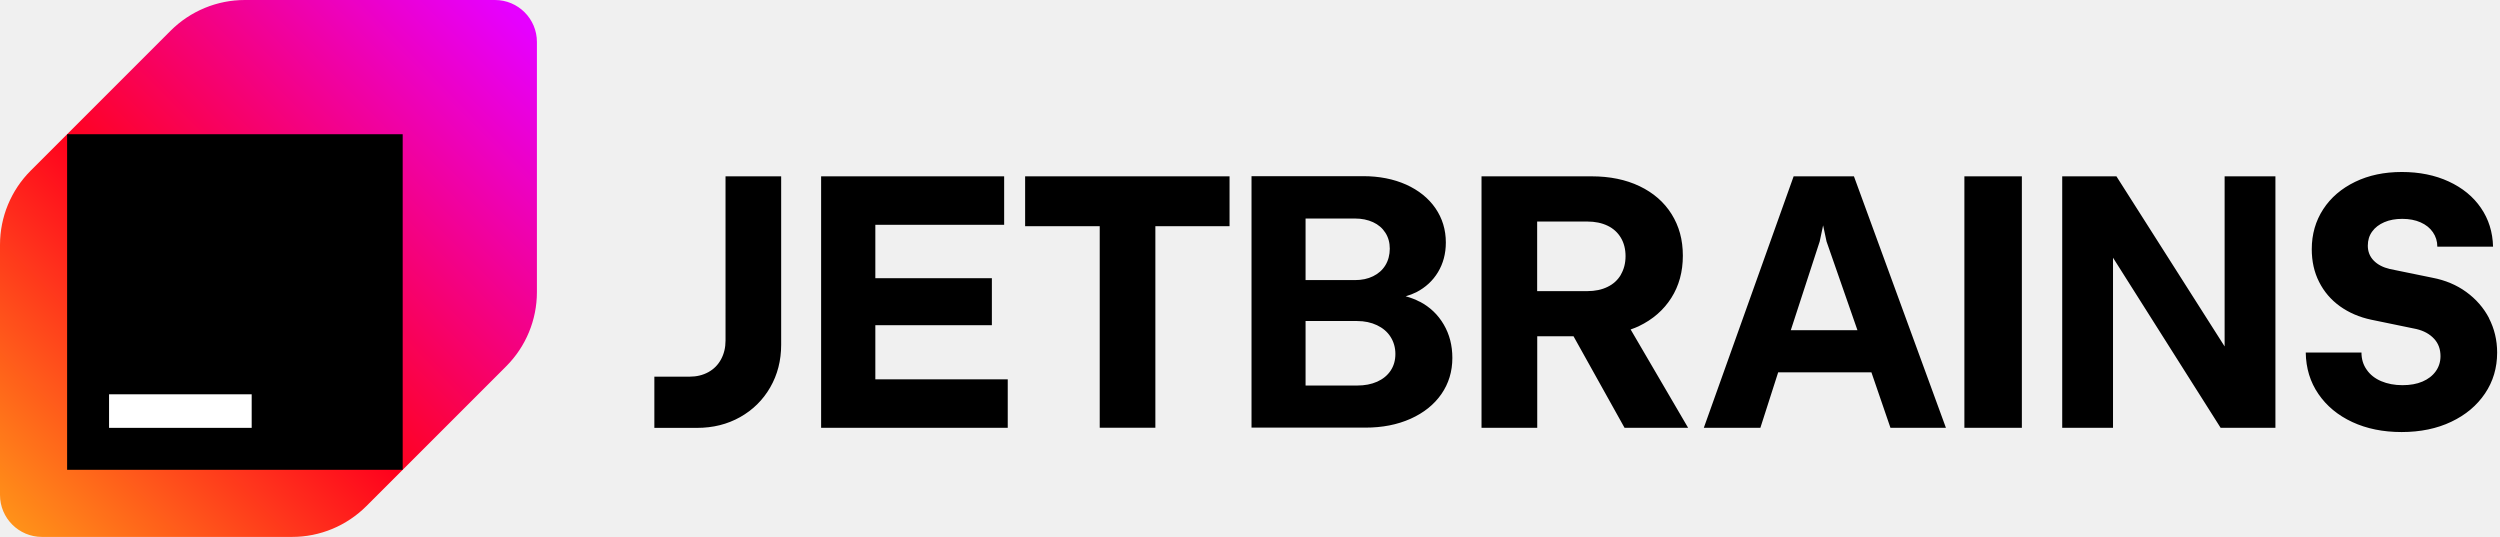
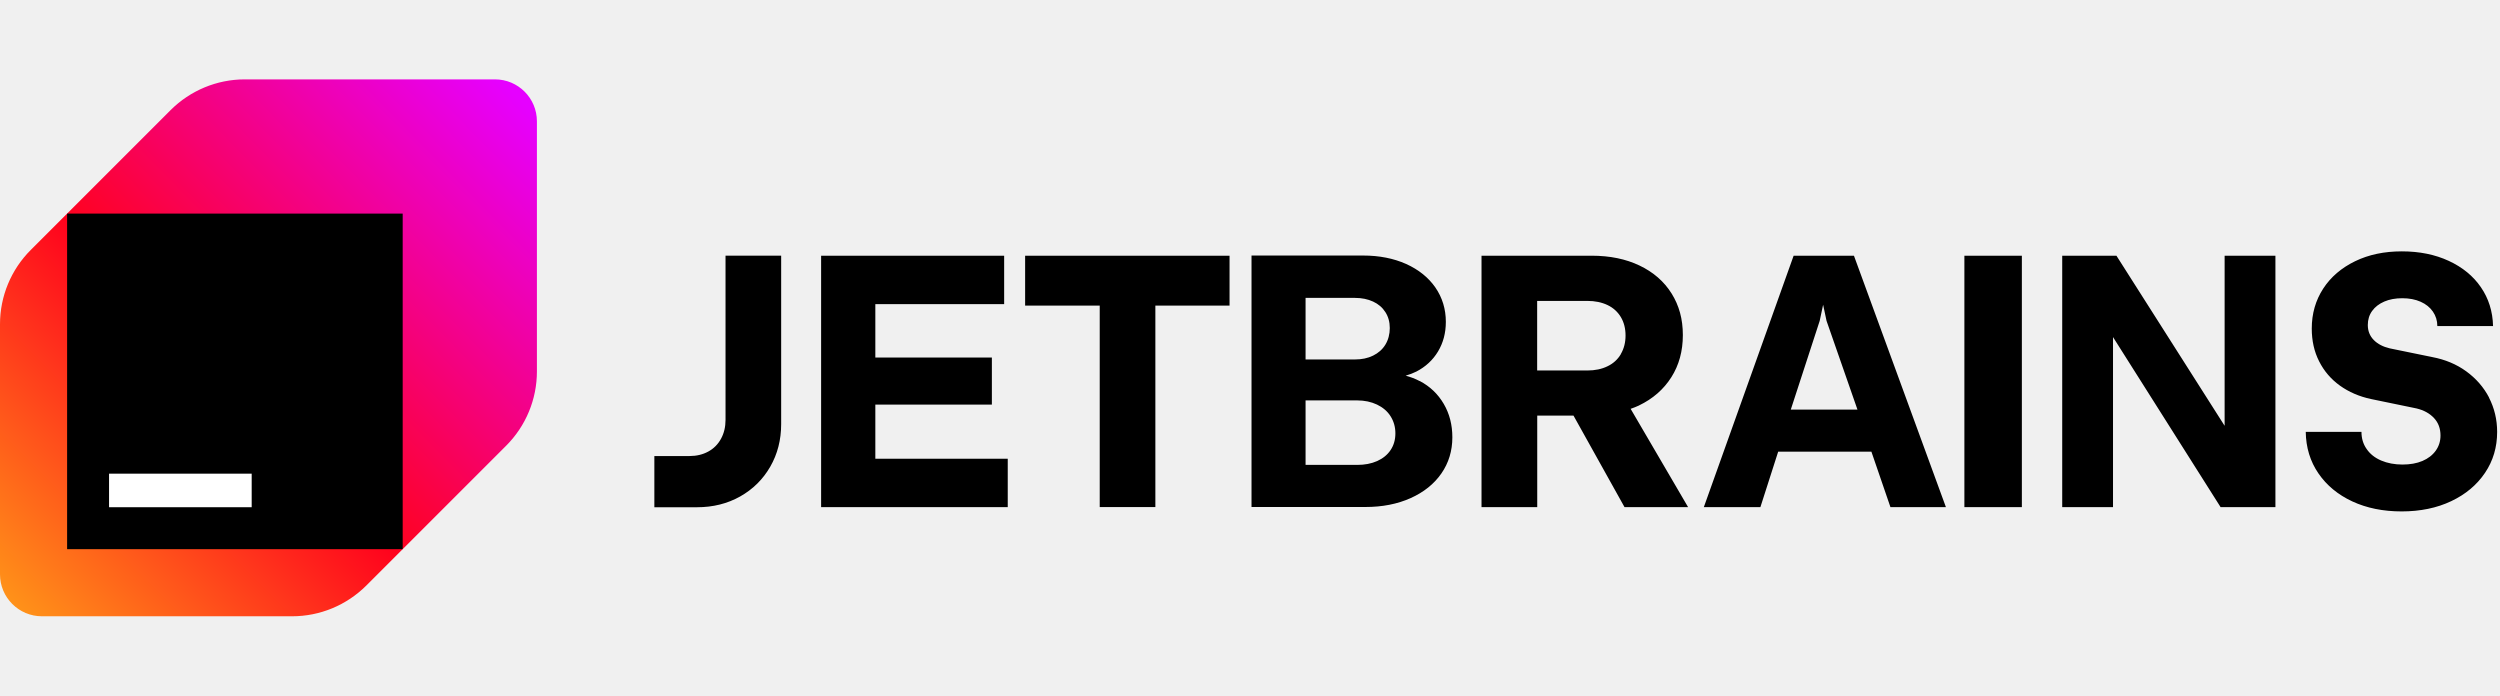
- <svg xmlns="http://www.w3.org/2000/svg" fill="none" height="64" viewBox="0 0 298 64" width="298">
+ <svg xmlns="http://www.w3.org/2000/svg" fill="none" height="64" viewBox="0 0 298 64" width="230">
  <linearGradient id="a" gradientUnits="userSpaceOnUse" x1=".85" x2="62.62" y1="62.72" y2="1.81">
    <stop offset="0" stop-color="#ff9419" />
    <stop offset=".43" stop-color="#ff021d" />
    <stop offset=".99" stop-color="#e600ff" />
  </linearGradient>
  <path d="m86.484 40.586c0 .846-.179 1.593-.538 2.251-.358.657-.856 1.165-1.514 1.524-.657.358-1.394.538-2.241.538h-4.192v6.104h5.079c1.912 0 3.625-.428 5.148-1.285s2.719-2.042 3.585-3.545c.866-1.504 1.304-3.197 1.304-5.089v-20.066h-6.632zm17.856-1.822h13.891v-5.606h-13.891v-6.363h15.355v-5.776h-21.818v29.974h22.246v-5.776h-15.783v-6.443zm17.865-11.8h8.882v24.019h6.633v-24.019h8.842v-5.945h-24.367v5.955zm47.022 9.002c-.517-.279-1.085-.488-1.673-.647.449-.13.877-.289 1.275-.488 1.096-.568 1.962-1.364 2.579-2.39.618-1.026.936-2.201.936-3.535 0-1.524-.418-2.888-1.244-4.093-.827-1.195-1.992-2.131-3.486-2.808-1.494-.667-3.206-1.006-5.118-1.006h-13.315v29.974h13.574c2.011 0 3.804-.348 5.387-1.056 1.573-.707 2.798-1.683 3.675-2.948.866-1.255 1.304-2.689 1.304-4.302 0-1.484-.338-2.808-1.026-3.983-.687-1.175-1.633-2.081-2.858-2.728zm-13.603-9.918h5.886c.816 0 1.533.149 2.161.438.627.289 1.115.707 1.464 1.255.348.538.527 1.175.527 1.902 0 .727-.179 1.414-.527 1.982-.349.568-.837.996-1.464 1.304-.628.309-1.345.458-2.161.458h-5.886v-7.349zm10.138 18.134c-.378.568-.916 1.006-1.603 1.315-.697.309-1.484.458-2.39.458h-6.145v-7.688h6.145c.886 0 1.673.169 2.37.498.687.329 1.235.787 1.613 1.384s.578 1.275.578 2.041c0 .767-.19 1.424-.568 1.992zm29.596-5.308c1.663-.797 2.947-1.922 3.864-3.366.916-1.444 1.374-3.117 1.374-5.029 0-1.912-.448-3.525-1.344-4.959-.897-1.434-2.171-2.539-3.814-3.326-1.644-.787-3.546-1.175-5.717-1.175h-13.124v29.974h6.642v-10.914h4.322l6.084 10.914h7.578l-6.851-11.721c.339-.119.677-.249.996-.398zm-2.151-6.124c-.369.627-.896 1.115-1.583 1.444-.688.339-1.494.508-2.42.508h-5.975v-8.295h5.975c.926 0 1.732.169 2.42.498.687.329 1.214.817 1.583 1.434.368.617.558 1.354.558 2.191 0 .837-.19 1.573-.558 2.201zm20.594-11.731-10.706 29.974h6.742l2.121-6.612h11.114l2.27 6.612h6.612l-10.964-29.974zm-.339 18.343 3.445-10.576.409-1.922.408 1.922 3.685 10.576zm20.693 11.631h6.851v-29.974h-6.851zm31.02-9.699-12.896-20.275h-6.463v29.974h6.055v-20.275l12.826 20.275h6.533v-29.974h-6.055zm31.528-3.356c-.647-1.245-1.564-2.29-2.729-3.137-1.165-.846-2.509-1.404-4.023-1.693l-5.098-1.046c-.797-.189-1.434-.518-1.902-.996-.469-.478-.708-1.075-.708-1.782 0-.647.17-1.205.518-1.683.339-.478.827-.846 1.444-1.115.618-.269 1.335-.398 2.151-.398.817 0 1.554.139 2.181.418s1.115.667 1.464 1.175.528 1.075.528 1.723h6.642c-.04-1.743-.528-3.286-1.444-4.621-.916-1.344-2.201-2.39-3.834-3.147-1.633-.757-3.505-1.135-5.597-1.135-2.091 0-3.943.388-5.566 1.175s-2.898 1.872-3.804 3.266c-.906 1.394-1.364 2.978-1.364 4.76 0 1.444.288 2.748.876 3.904.587 1.165 1.414 2.131 2.479 2.898 1.076.767 2.311 1.304 3.725 1.603l5.397 1.115c.886.209 1.584.598 2.101 1.155.518.558.767 1.245.767 2.081 0 .667-.189 1.275-.567 1.802-.379.528-.907.936-1.584 1.225s-1.474.428-2.39.428-1.782-.159-2.529-.478c-.747-.319-1.325-.777-1.733-1.374-.418-.588-.617-1.275-.617-2.041h-6.642c.029 1.872.527 3.515 1.513 4.949.976 1.424 2.32 2.539 4.033 3.336 1.713.797 3.675 1.195 5.886 1.195 2.21 0 4.202-.408 5.915-1.225 1.723-.817 3.057-1.942 4.023-3.376s1.444-3.057 1.444-4.87c0-1.484-.329-2.848-.976-4.103z" fill="#000" />
  <path d="m20.34 3.66-16.68 16.68c-2.34 2.34-3.66 5.52-3.66 8.84v29.82c0 2.76 2.24 5 5 5h29.82c3.32 0 6.49-1.32 8.84-3.66l16.68-16.68c2.34-2.34 3.66-5.52 3.66-8.84v-29.82c0-2.76-2.24-5-5-5h-29.82c-3.32 0-6.49 1.32-8.84 3.66z" fill="url(#a)" />
  <path d="m48 16h-40v40h40z" fill="#000" />
  <path d="m30 47h-17v4h17z" fill="#fff" />
</svg>
